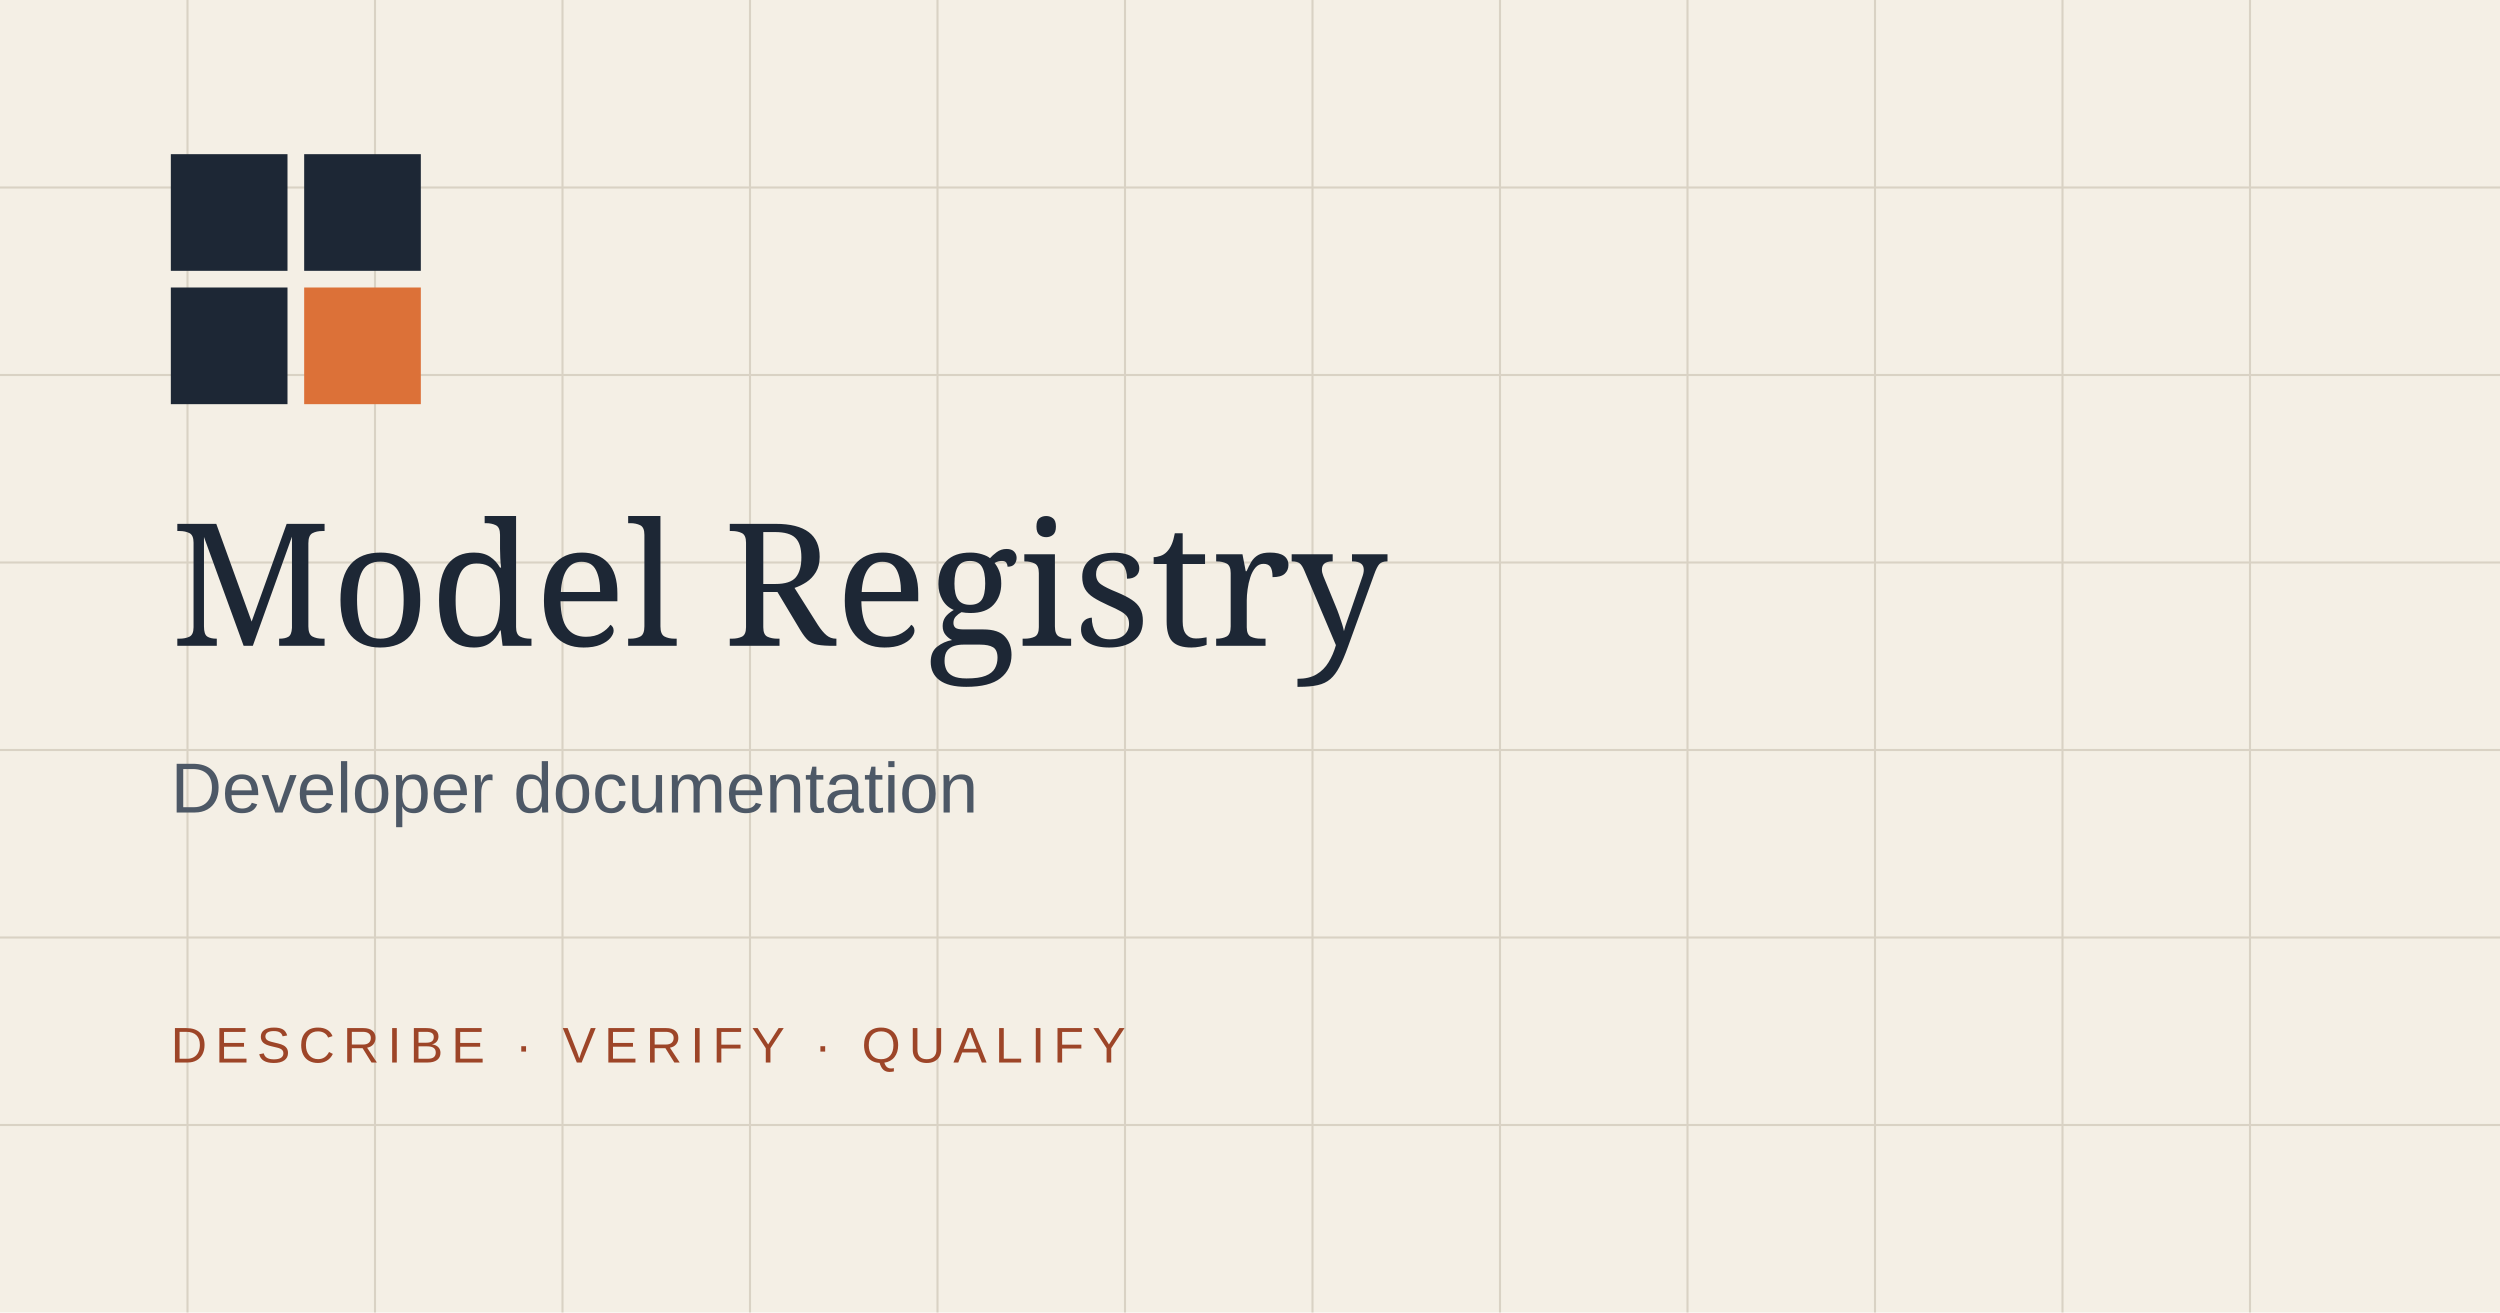
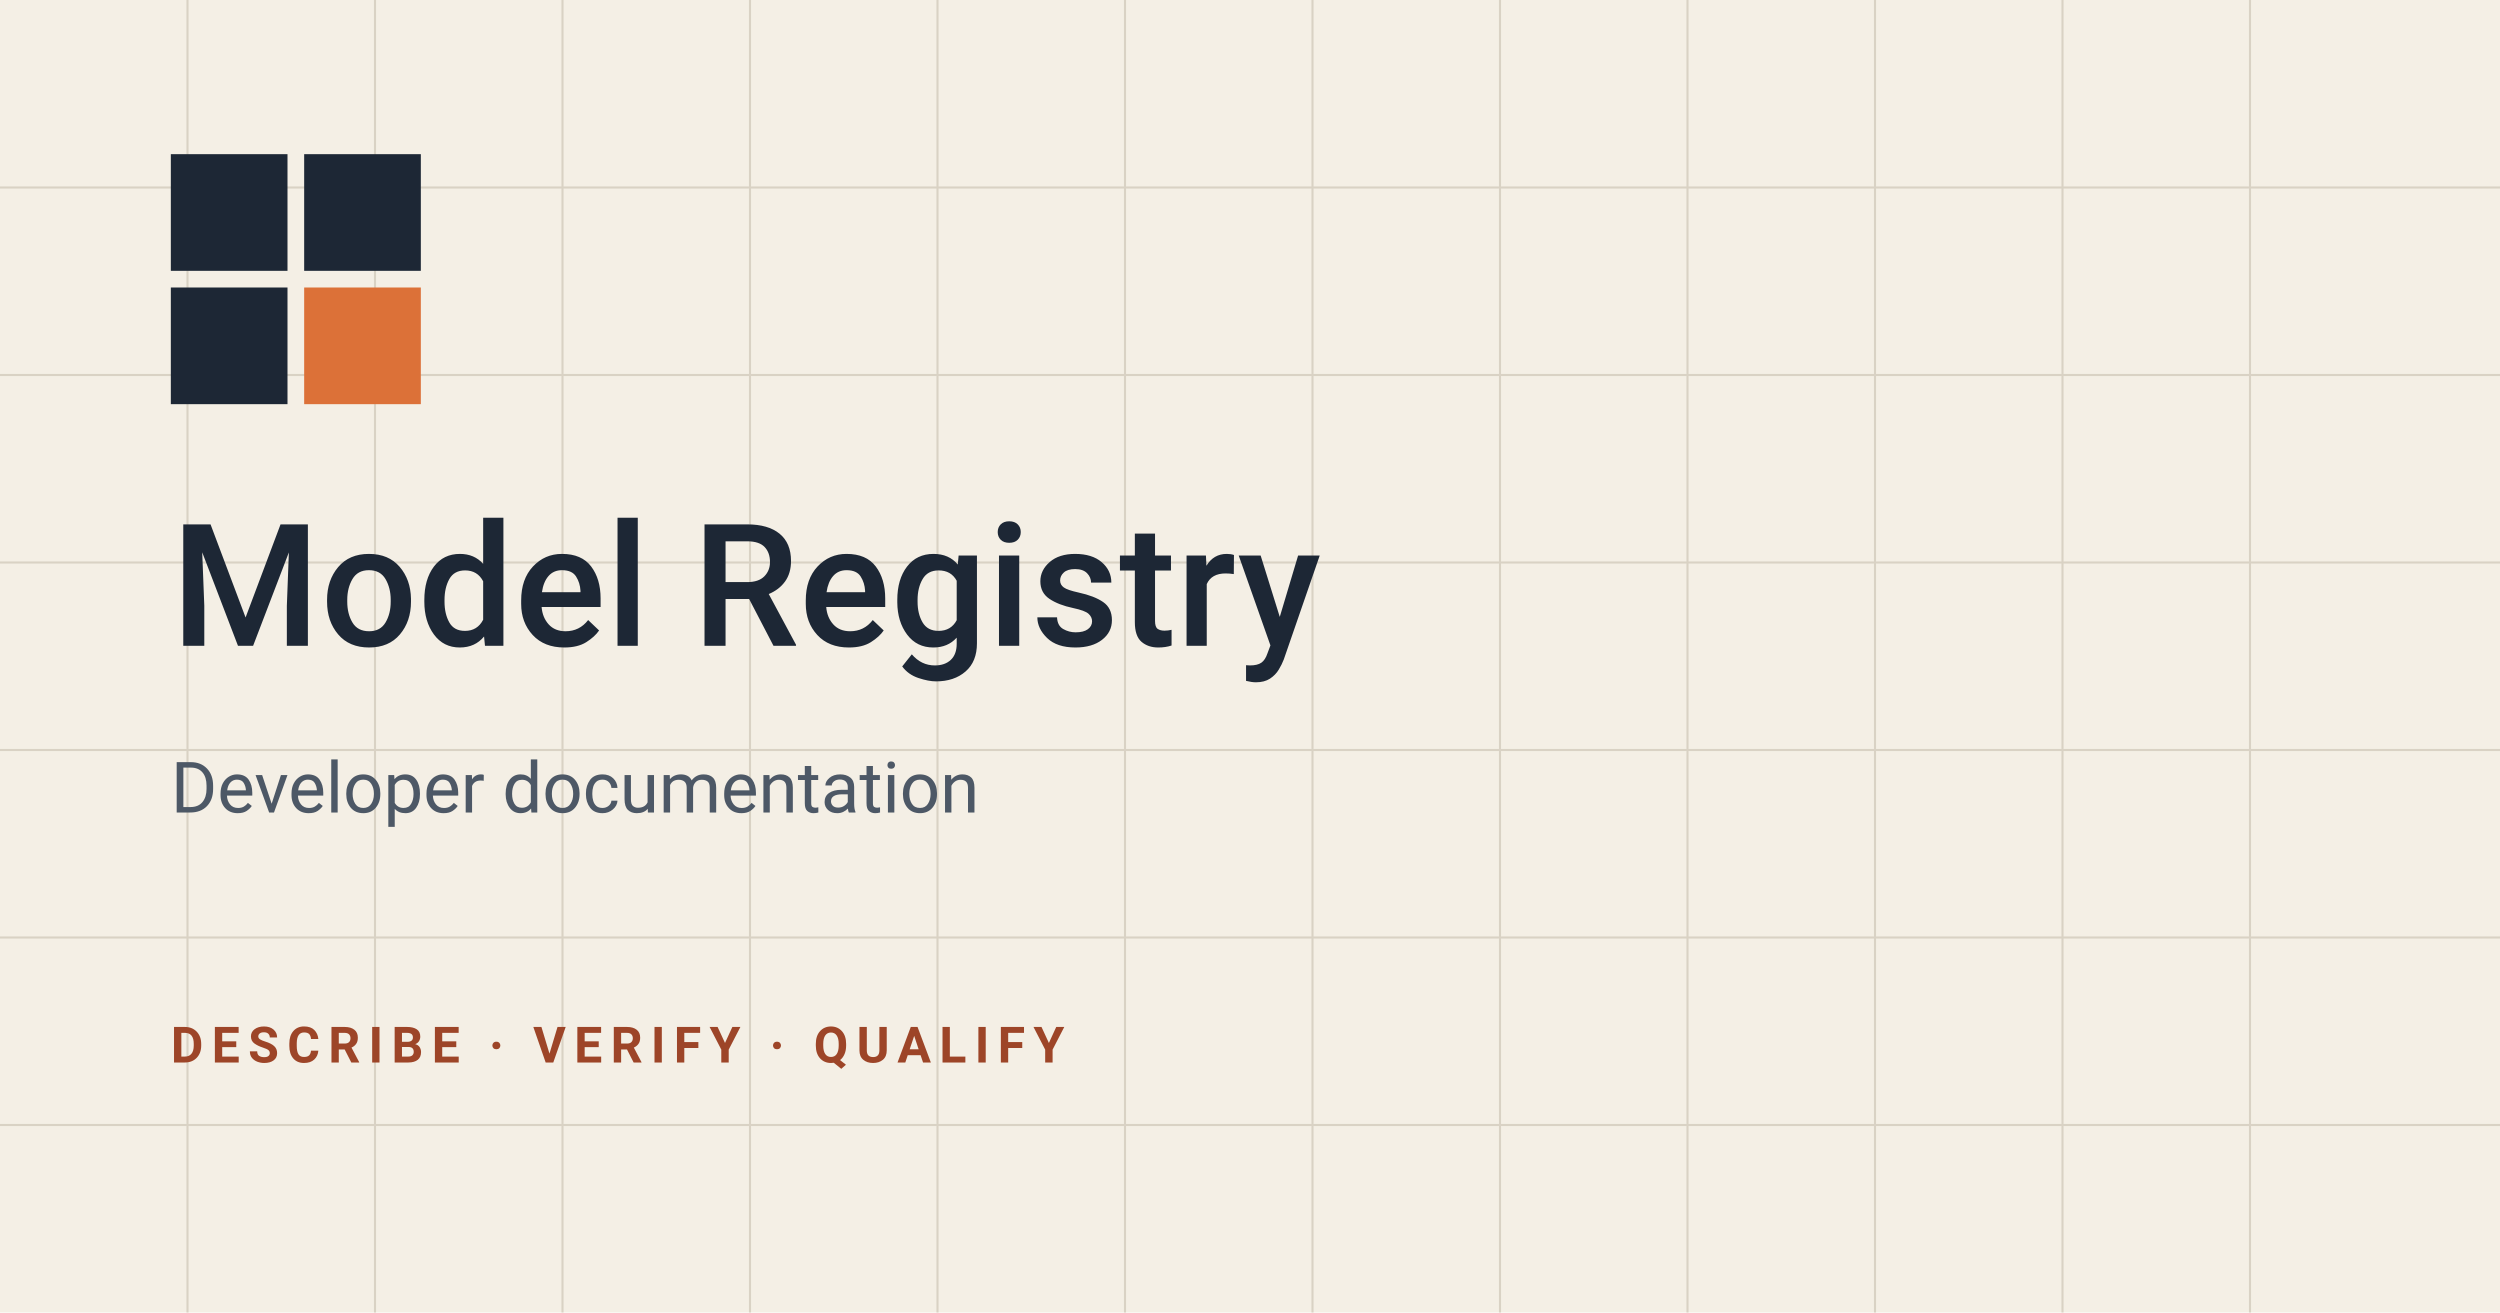
<svg xmlns="http://www.w3.org/2000/svg" viewBox="0 0 1200 630">
  <rect width="1200" height="630" fill="#f4efe5" />
  <path stroke="#d9d2c4" stroke-width="1" d="M0 90h1200M0 180h1200M0 270h1200M0 360h1200M0 450h1200M0 540h1200M90 0v630M180 0v630M270 0v630M360 0v630M450 0v630M540 0v630M630 0v630M720 0v630M810 0v630M900 0v630M990 0v630M1080 0v630" />
  <rect x="82" y="74" width="56" height="56" fill="#1d2735" />
  <rect x="146" y="74" width="56" height="56" fill="#1d2735" />
  <rect x="82" y="138" width="56" height="56" fill="#1d2735" />
  <rect x="146" y="138" width="56" height="56" fill="#dc7138" />
-   <text x="82" y="310" fill="#1d2735" font-family="Georgia, serif" font-size="82">Model Registry</text>
-   <text x="82" y="390" fill="#4d5866" font-family="Arial, sans-serif" font-size="34">Developer documentation</text>
-   <text x="82" y="510" fill="#9d4528" font-family="Arial, sans-serif" font-size="24" letter-spacing="4">DESCRIBE · VERIFY · QUALIFY</text>
+   <text x="82" y="310" fill="#1d2735" font-family="Roboto, sans-serif" font-size="82" font-weight="500">Model Registry</text>
+   <text x="82" y="390" fill="#4d5866" font-family="Roboto, sans-serif" font-size="34">Developer documentation</text>
+   <text x="82" y="510" fill="#9d4528" font-family="Roboto, sans-serif" font-size="24" font-weight="600" letter-spacing="4">DESCRIBE · VERIFY · QUALIFY</text>
</svg>
